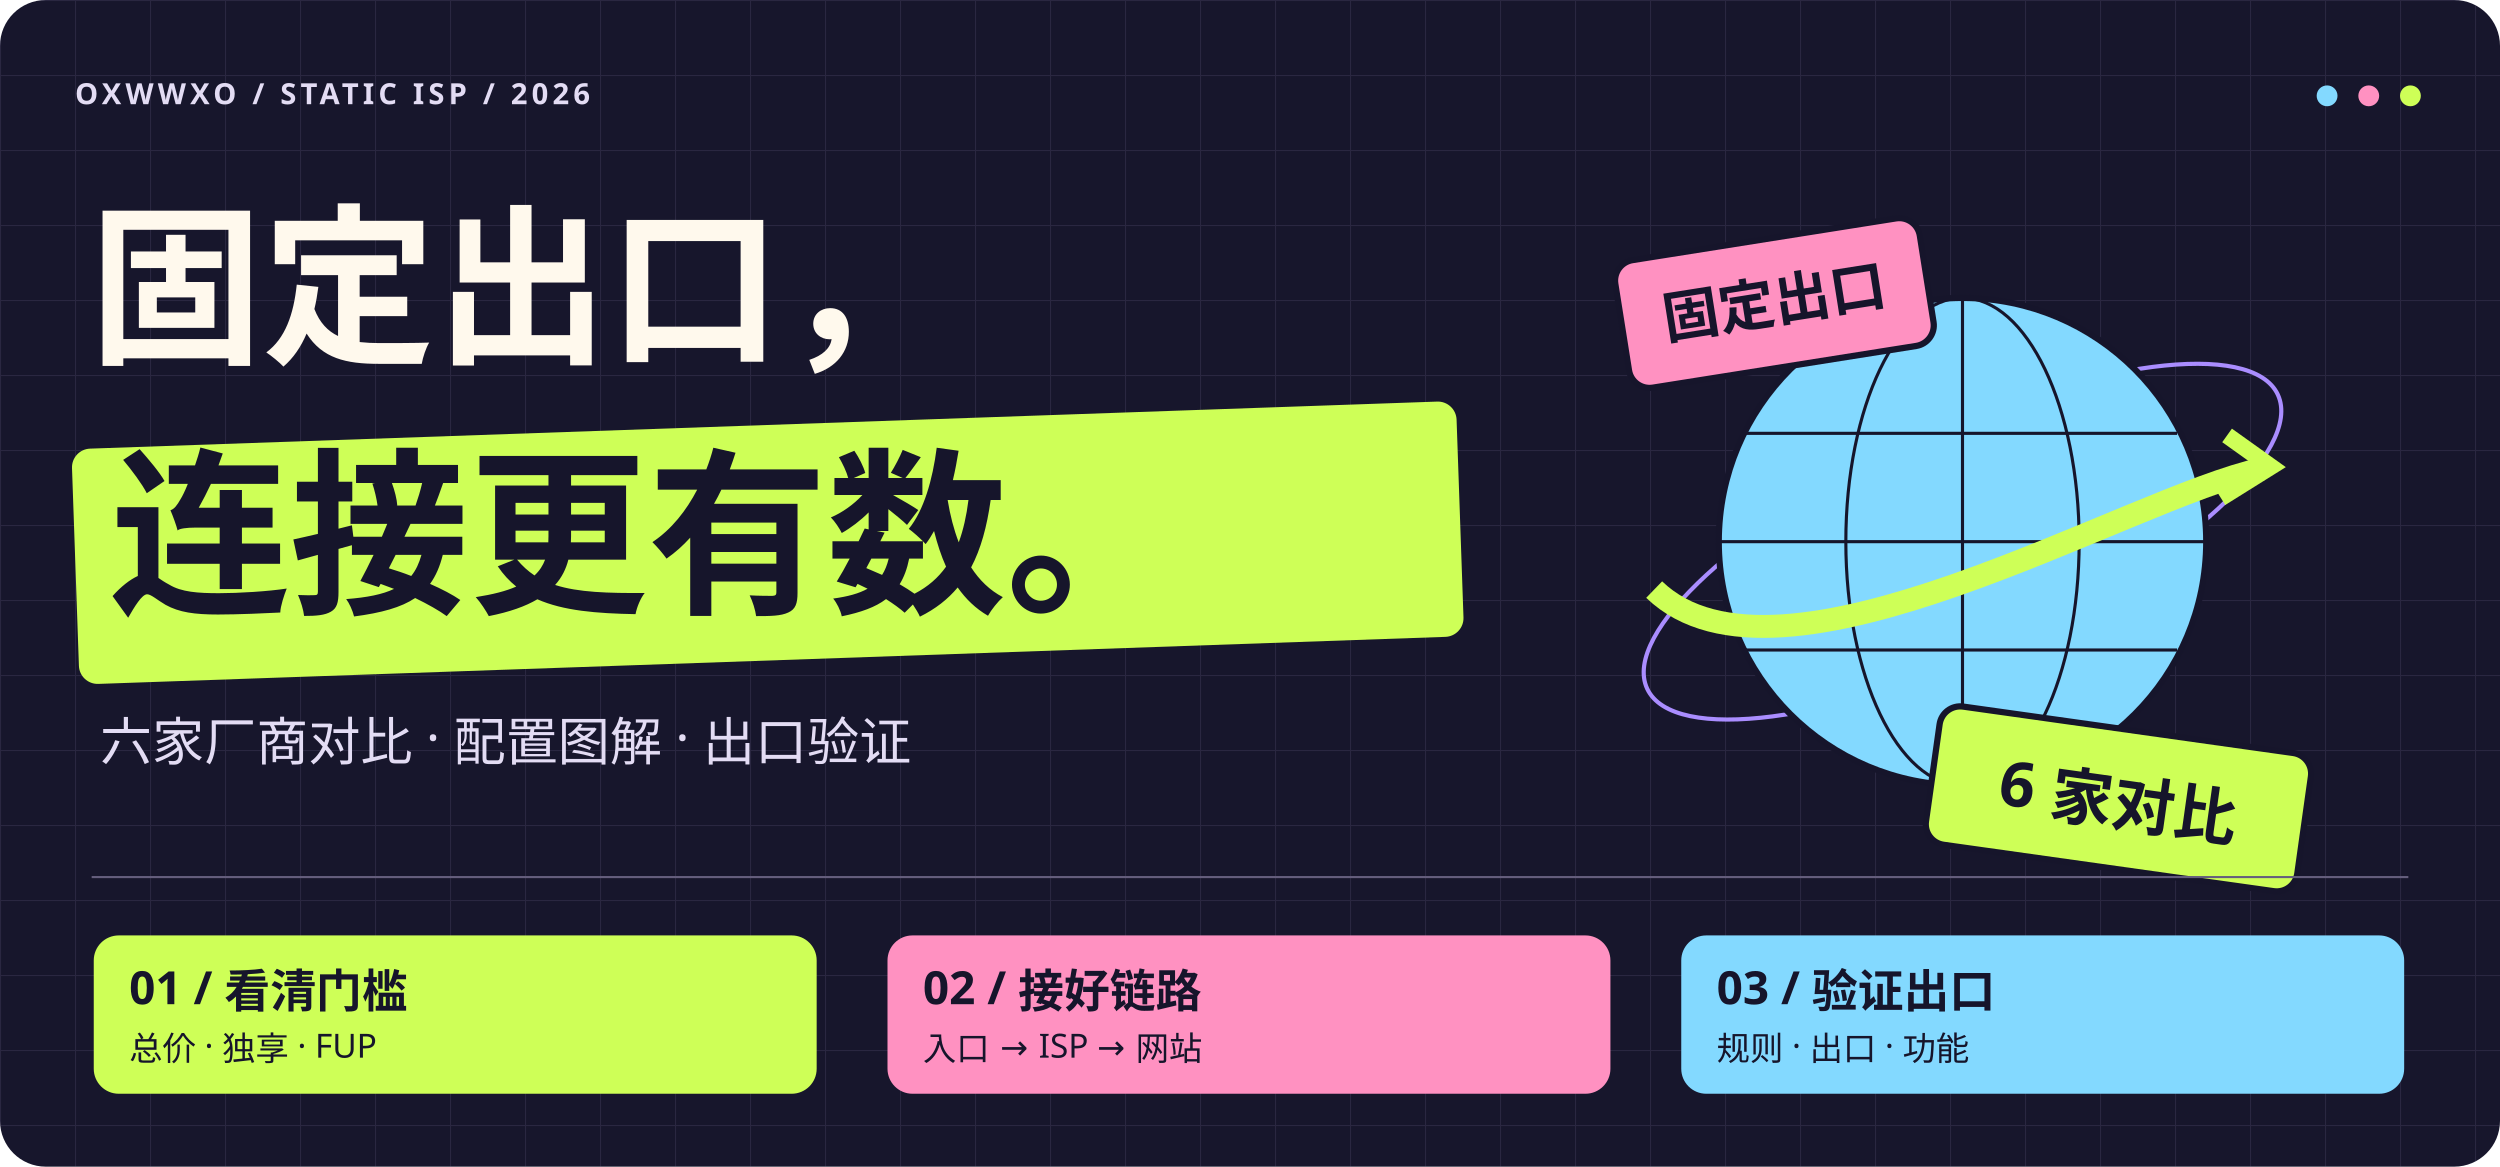
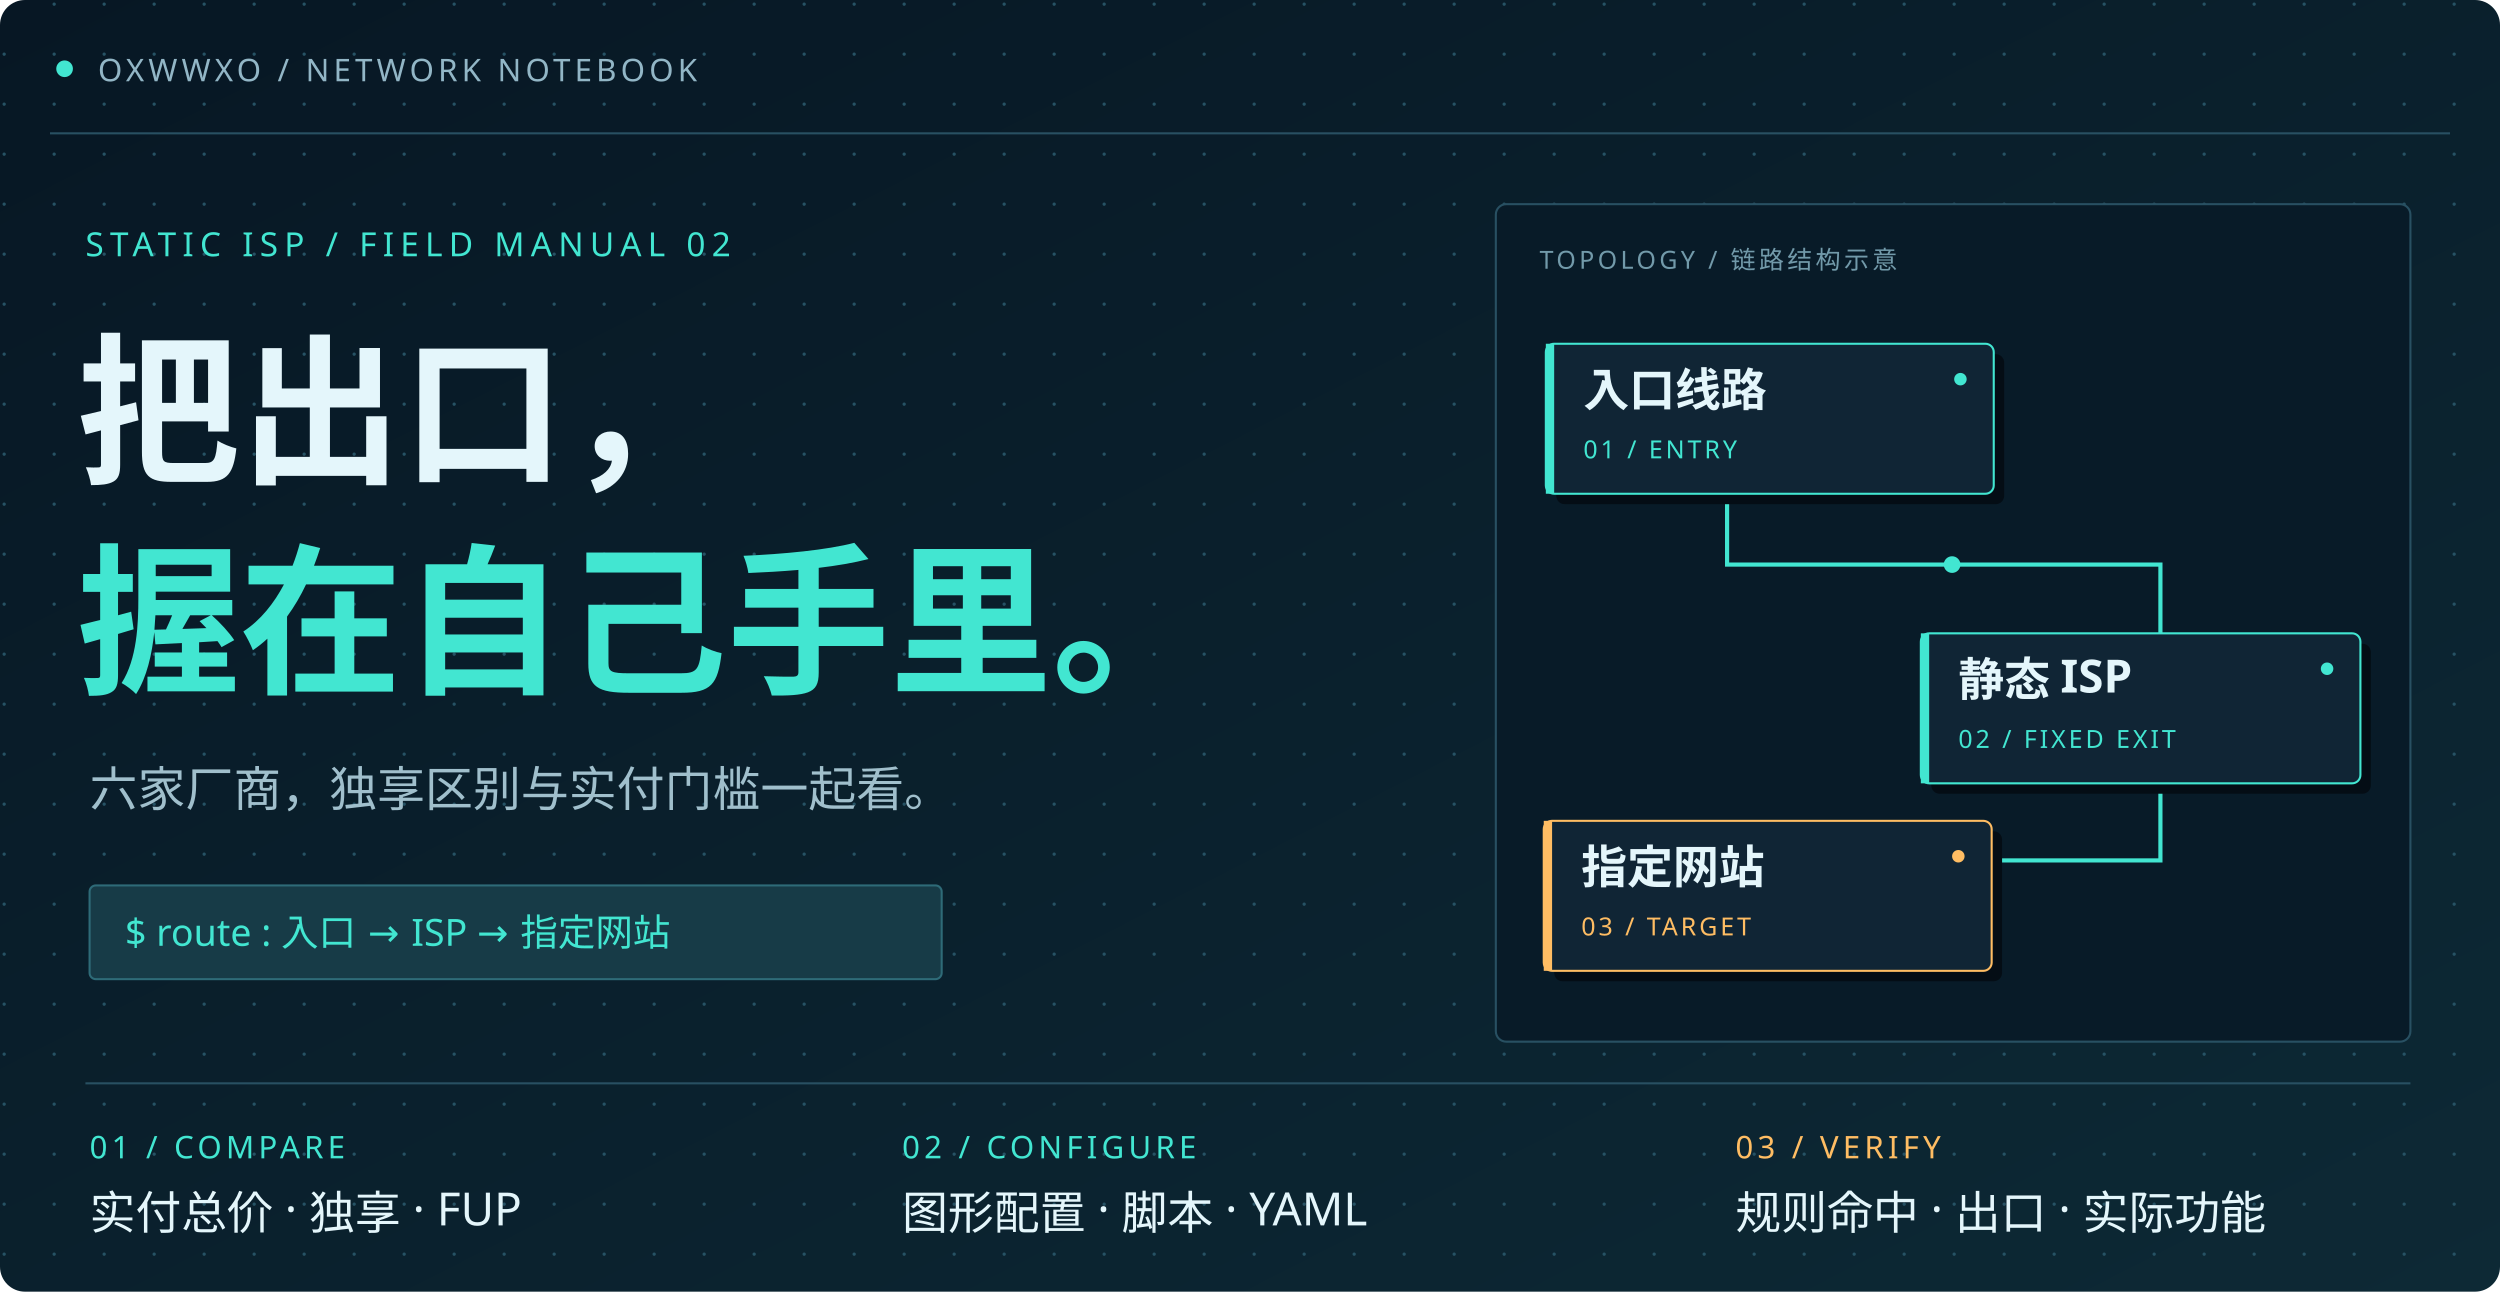
- <svg xmlns="http://www.w3.org/2000/svg" width="1200" height="560" viewBox="0 0 1200 560" role="img" aria-labelledby="t d">
+ <svg xmlns="http://www.w3.org/2000/svg" width="1200" height="620" viewBox="0 0 1200 620" role="img" aria-labelledby="t d">
  <g font-family="Microsoft YaHei,PingFang SC,sans-serif">
    <defs>
-       <pattern id="grid" width="36" height="36" patternUnits="userSpaceOnUse">
-         <path d="M36 0H0V36" fill="none" stroke="#a391c4" stroke-opacity=".14" />
+       <pattern id="dots" width="24" height="24" patternUnits="userSpaceOnUse">
+         <circle cx="2" cy="2" r=".8" fill="#265264" />
      </pattern>
+       <linearGradient id="bg" x2="1" y2="1">
+         <stop stop-color="#071724" />
+         <stop offset="1" stop-color="#0d2935" />
+       </linearGradient>
    </defs>
-     <rect width="1200" height="560" rx="22" fill="#17162c" />
-     <rect width="1200" height="560" rx="22" fill="url(#grid)" />
-     <circle cx="1157" cy="46" r="5" fill="#ceff57" />
-     <circle cx="1137" cy="46" r="5" fill="#ff91c1" />
-     <circle cx="1117" cy="46" r="5" fill="#83d9ff" />
-     <text x="36" y="50" font-size="14" font-weight="700" letter-spacing="2" fill="#e3dcf4">OXWWXO / STATIC ISP / 2026</text>
-     <text x="43" y="168" font-size="83" font-weight="900" fill="#fff9ed">固定出口，</text>
-     <rect x="36" y="204" width="665" height="113" rx="9" fill="#ceff57" transform="rotate(-2 369 260)" />
-     <text x="53" y="288" font-size="86" font-weight="900" fill="#16152b">连接更有数。</text>
-     <text x="48" y="365" font-size="25" fill="#e3dcf4">六家厂商对比 · 配置图解 · 出口验证</text>
-     <g transform="translate(799 117)">
-       <ellipse cx="143" cy="143" rx="167" ry="53" transform="rotate(-25 143 143)" fill="none" stroke="#aa8dff" stroke-width="2" />
-       <circle cx="143" cy="143" r="117" fill="#83d9ff" stroke="#16152b" stroke-width="3" />
-       <g stroke="#16152b" fill="none" stroke-width="1.5">
-         <ellipse cx="143" cy="143" rx="56" ry="117" />
-         <path d="M26 143H260M39 91H246M39 195H246M143 26V260" />
-       </g>
-       <path d="M-5 166C55 224 222 122 287 108" fill="none" stroke="#ceff57" stroke-width="11" />
-       <path d="m270 92 21 15-24 15" fill="none" stroke="#ceff57" stroke-width="8" />
-       <g transform="rotate(-9 43 31)">
-         <rect x="-21" y="-1" width="148" height="62" rx="10" fill="#ff91c1" stroke="#16152b" stroke-width="3" />
-         <text x="53" y="39" text-anchor="middle" font-size="27" font-weight="900" fill="#16152b">固定出口</text>
-       </g>
-       <g transform="rotate(8 211 265)">
-         <rect x="128" y="232" width="180" height="67" rx="10" fill="#ceff57" stroke="#16152b" stroke-width="3" />
-         <text x="218" y="276" text-anchor="middle" font-size="30" font-weight="900" fill="#16152b">6 家对比</text>
-       </g>
-     </g>
-     <path d="M44 421H1156" stroke="#655e7d" />
-     <rect x="45" y="449" width="347" height="76" rx="12" fill="#ceff57" />
-     <text x="62" y="482" font-size="22" font-weight="900" fill="#16152b">01 / 看清门槛</text>
-     <text x="62" y="509" font-size="16" fill="#16152b">总价 · 独享 · FUP</text>
-     <rect x="426" y="449" width="347" height="76" rx="12" fill="#ff91c1" />
-     <text x="443" y="482" font-size="22" font-weight="900" fill="#16152b">02 / 接好链路</text>
-     <text x="443" y="509" font-size="16" fill="#16152b">入口 → ISP → 网站</text>
-     <rect x="807" y="449" width="347" height="76" rx="12" fill="#83d9ff" />
-     <text x="824" y="482" font-size="22" font-weight="900" fill="#16152b">03 / 验证出口</text>
-     <text x="824" y="509" font-size="16" fill="#16152b">规则 · 出口 · 功能</text>
+     <rect width="1200" height="620" rx="12" fill="url(#bg)" />
+     <rect width="1200" height="620" rx="12" fill="url(#dots)" />
+     <path d="M24 64H1176" stroke="#285062" />
+     <circle cx="31" cy="33" r="4" fill="#42e6d1" />
+     <text x="47" y="39" font-size="15" letter-spacing="2" fill="#92b6c6">OXWWXO / NETWORK NOTEBOOK</text>
+     <text x="41" y="123" font-size="16" letter-spacing="3" fill="#42e6d1">STATIC ISP / FIELD MANUAL 02</text>
+     <text x="37" y="226" font-size="78" font-weight="900" fill="#e4f6fb">把出口，</text>
+     <text x="37" y="327" font-size="78" font-weight="900" fill="#42e6d1">握在自己手里。</text>
+     <text x="43" y="387" font-size="23" fill="#a0bfcc">六家厂商，独享区别与实付门槛一起看。</text>
+     <rect x="43" y="425" width="409" height="45" rx="3" fill="#173b47" stroke="#2e6b78" />
+     <text x="60" y="454" font-size="18" fill="#42e6d1">$ route : 入口 → ISP → 指定网站</text>
+     <rect x="718" y="98" width="439" height="402" rx="5" fill="#081b28" stroke="#285062" />
+     <text x="739" y="129" font-size="12" letter-spacing="1.6" fill="#729aaa">TOPOLOGY / 链路结构示意</text>
+     <path d="M829 237V271H1037V304M1037 376V413H846" fill="none" stroke="#42e6d1" stroke-width="2" />
+     <circle cx="937" cy="271" r="4" fill="#42e6d1" />
+     <rect x="747" y="170" width="215" height="72" rx="4" fill="#040d15" />
+     <rect x="742" y="165" width="215" height="72" rx="4" fill="#102535" stroke="#42e6d1" />
+     <rect x="742" y="165" width="4" height="72" fill="#42e6d1" />
+     <circle cx="941" cy="182" r="3" fill="#42e6d1" />
+     <text x="760" y="195" font-size="22" font-weight="700" fill="#e4f6fb">入口线路</text>
+     <text x="760" y="220" font-size="12" letter-spacing="1.4" fill="#42e6d1">01 / ENTRY</text>
+     <rect x="927" y="309" width="211" height="72" rx="4" fill="#040d15" />
+     <rect x="922" y="304" width="211" height="72" rx="4" fill="#102535" stroke="#42e6d1" />
+     <rect x="922" y="304" width="4" height="72" fill="#42e6d1" />
+     <circle cx="1117" cy="321" r="3" fill="#42e6d1" />
+     <text x="940" y="334" font-size="22" font-weight="700" fill="#e4f6fb">静态 ISP</text>
+     <text x="940" y="359" font-size="12" letter-spacing="1.4" fill="#42e6d1">02 / FIXED EXIT</text>
+     <rect x="746" y="399" width="215" height="72" rx="4" fill="#040d15" />
+     <rect x="741" y="394" width="215" height="72" rx="4" fill="#102535" stroke="#ffbd63" />
+     <rect x="741" y="394" width="4" height="72" fill="#ffbd63" />
+     <circle cx="940" cy="411" r="3" fill="#ffbd63" />
+     <text x="759" y="424" font-size="22" font-weight="700" fill="#e4f6fb">指定网站</text>
+     <text x="759" y="449" font-size="12" letter-spacing="1.4" fill="#ffbd63">03 / TARGET</text>
+     <path d="M41 520H1157" stroke="#285062" />
+     <text x="43" y="556" font-size="15" letter-spacing="2" fill="#42e6d1">01 / COMPARE</text>
+     <text x="43" y="590" font-size="22" fill="#e4f6fb">实付总价 · 独享 · FUP</text>
+     <text x="433" y="556" font-size="15" letter-spacing="2" fill="#42e6d1">02 / CONFIGURE</text>
+     <text x="433" y="590" font-size="22" fill="#e4f6fb">图形配置 · 脚本 · YAML</text>
+     <text x="833" y="556" font-size="15" letter-spacing="2" fill="#ffbd63">03 / VERIFY</text>
+     <text x="833" y="590" font-size="22" fill="#e4f6fb">规则命中 · 出口 · 实际功能</text>
  </g>
</svg>
